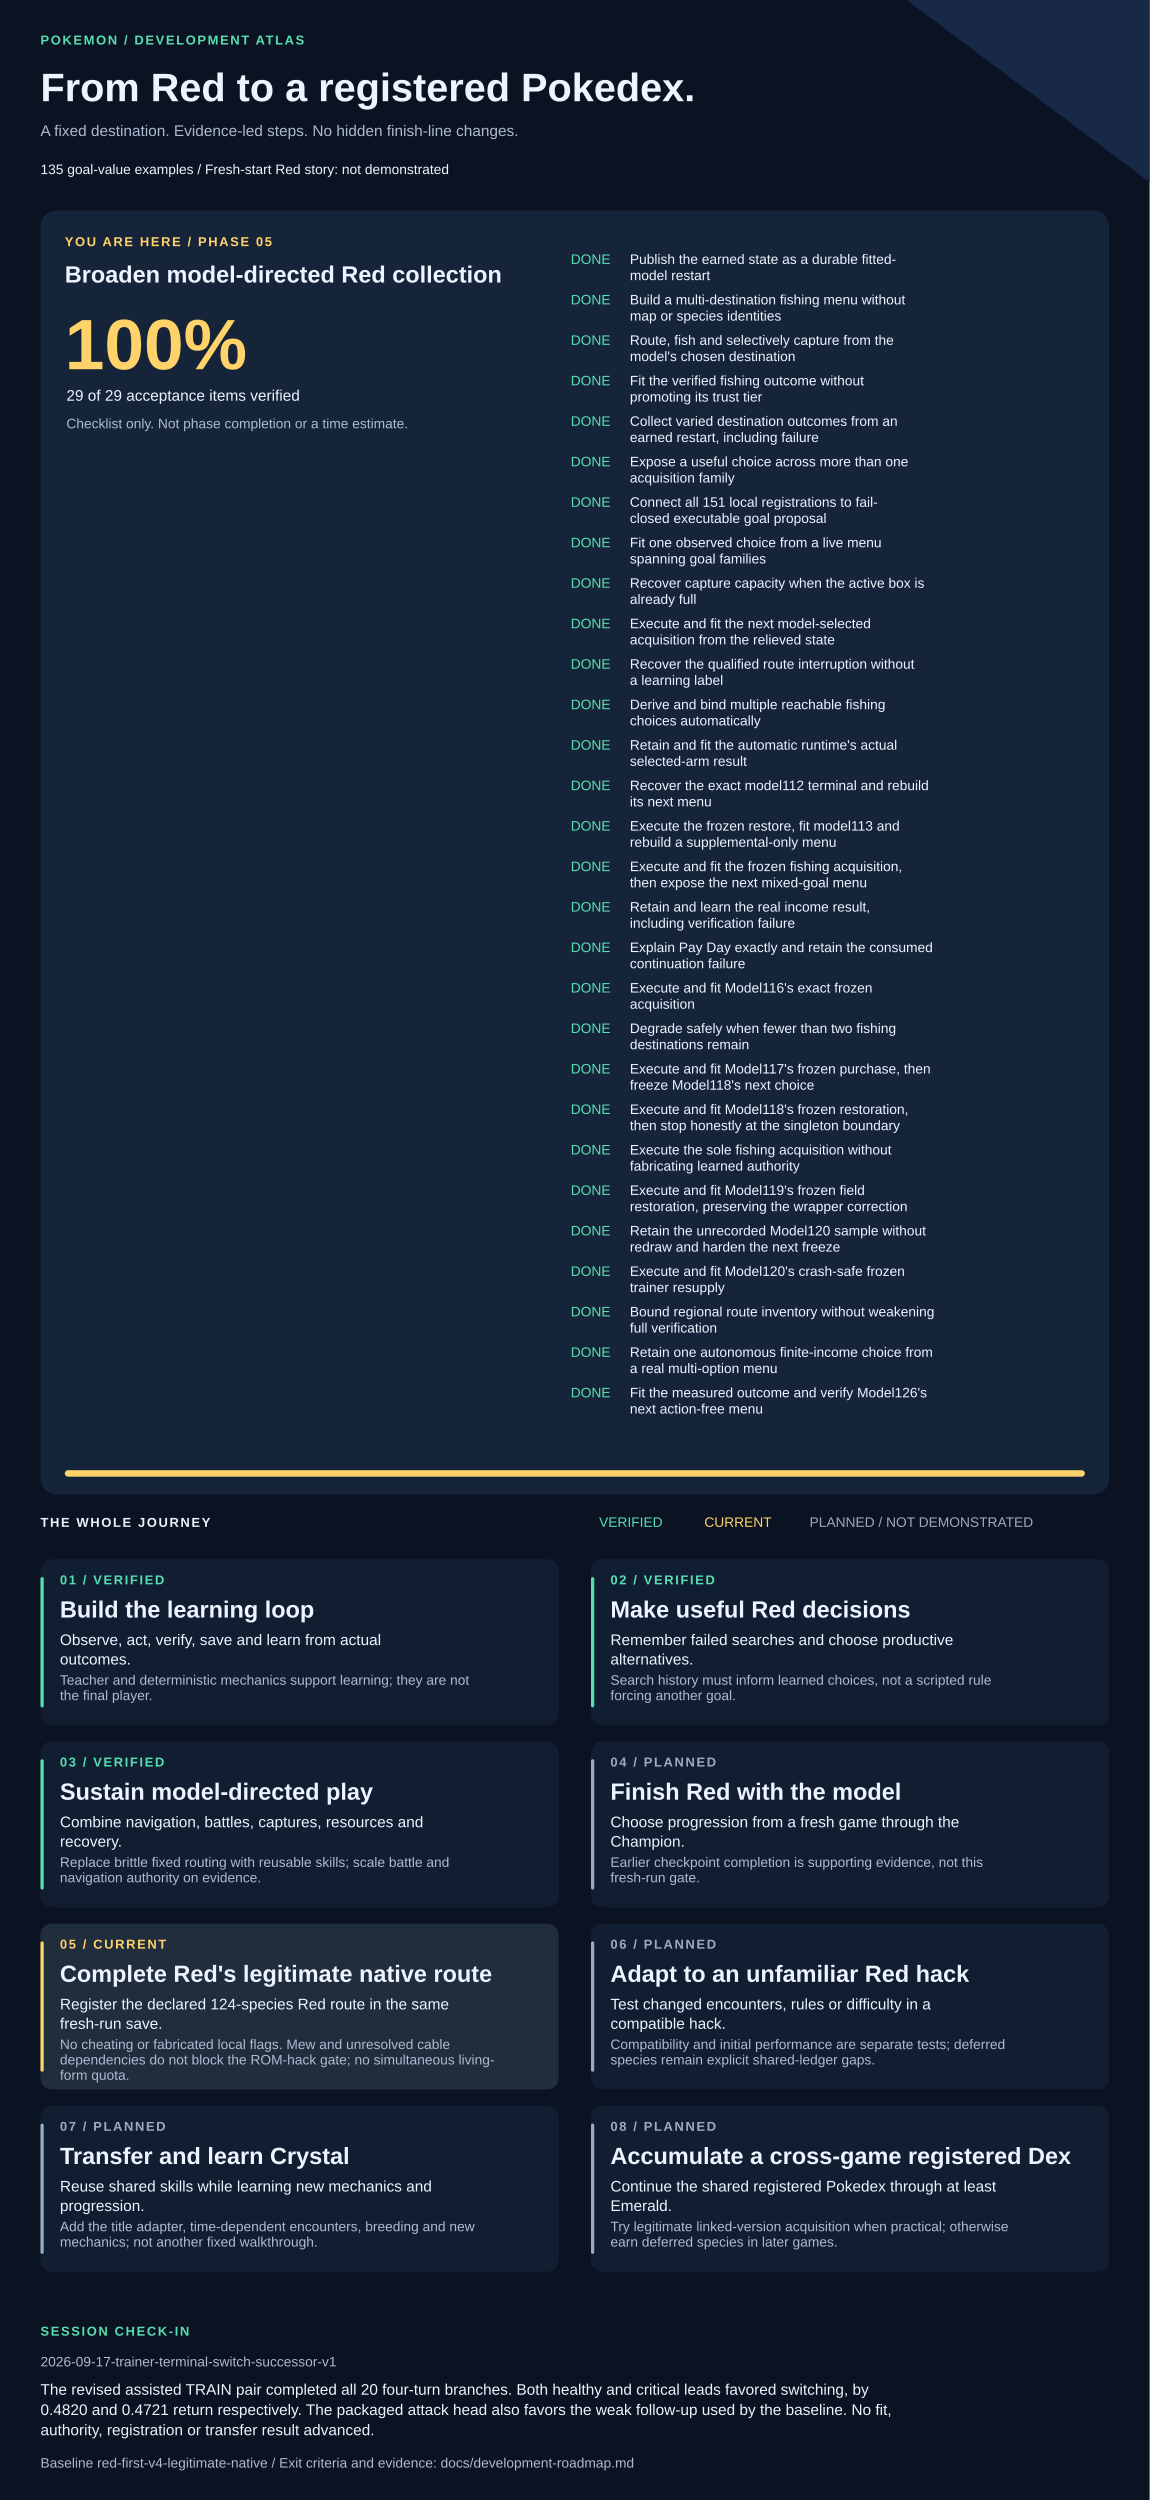
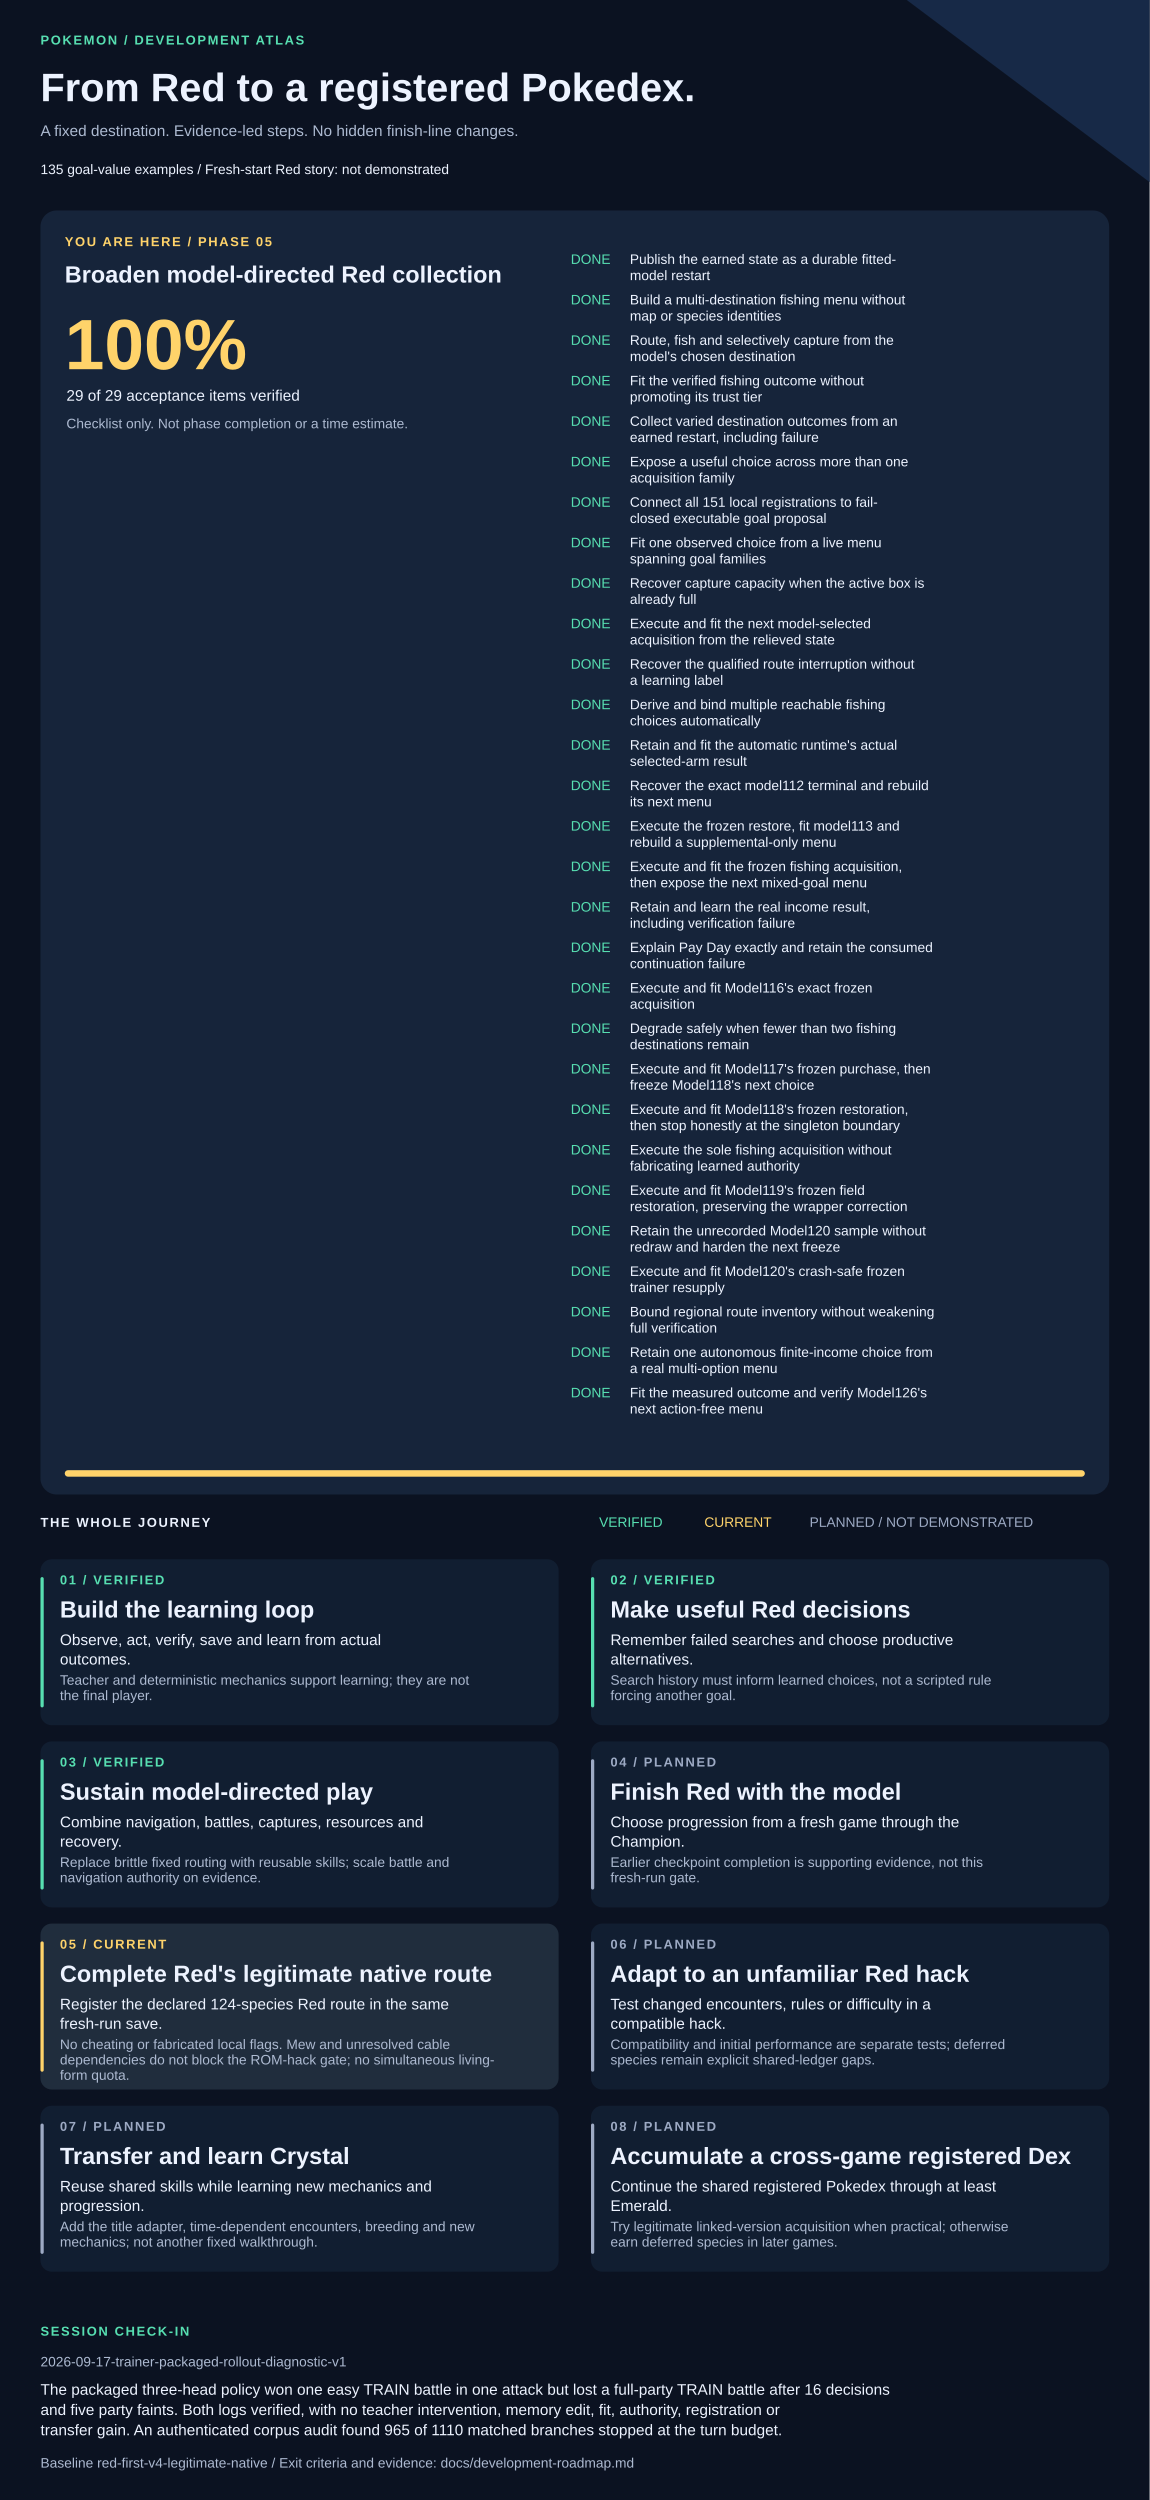
<svg xmlns="http://www.w3.org/2000/svg" width="1420" height="3088" viewBox="0 0 1420 3088" role="img" aria-labelledby="title description">
  <style>text{font-family:Arial,Helvetica,sans-serif;fill:#edf3ff}.muted{fill:#adbad1}.eyebrow{font-size:16px;letter-spacing:2px;font-weight:bold}.heading{font-size:29px;font-weight:bold}.body{font-size:19px}.small{font-size:17px}</style>
  <rect width="1420" height="3088" fill="#0b1221" />
  <path d="M1120 0H1420V225Z" fill="#172947" />
  <text x="50" y="55" class="eyebrow" style="fill:#57dfb1">POKEMON / DEVELOPMENT ATLAS</text>
  <text x="50" y="125" style="font-size:49px;font-weight:bold">From Red to a registered Pokedex.</text>
  <text x="50" y="168" class="body muted">A fixed destination. Evidence-led steps. No hidden finish-line changes.</text>
  <text x="50" y="215" class="small">135 goal-value examples  /  Fresh-start Red story: not demonstrated</text>
  <rect x="50" y="260" width="1320" height="1586" rx="20" fill="#16243a" />
  <text x="80" y="304" class="eyebrow" style="fill:#ffd36a">YOU ARE HERE / PHASE 05</text>
  <text x="80" y="349" class="heading">Broaden model-directed Red collection</text>
  <text x="80" y="456" style="font-size:88px;font-weight:bold;fill:#ffd36a">100%</text>
  <text x="82" y="495" class="body">29 of 29 acceptance items verified</text>
  <text x="82" y="529" class="small muted">Checklist only. Not phase completion or a time estimate.</text>
  <text x="705" y="326" class="small" style="fill:#57dfb1">DONE</text>
  <text x="778" y="326" class="small">Publish the earned state as a durable fitted-</text>
  <text x="778" y="346" class="small">model restart</text>
  <text x="705" y="376" class="small" style="fill:#57dfb1">DONE</text>
  <text x="778" y="376" class="small">Build a multi-destination fishing menu without</text>
  <text x="778" y="396" class="small">map or species identities</text>
  <text x="705" y="426" class="small" style="fill:#57dfb1">DONE</text>
  <text x="778" y="426" class="small">Route, fish and selectively capture from the</text>
  <text x="778" y="446" class="small">model's chosen destination</text>
  <text x="705" y="476" class="small" style="fill:#57dfb1">DONE</text>
  <text x="778" y="476" class="small">Fit the verified fishing outcome without</text>
  <text x="778" y="496" class="small">promoting its trust tier</text>
  <text x="705" y="526" class="small" style="fill:#57dfb1">DONE</text>
  <text x="778" y="526" class="small">Collect varied destination outcomes from an</text>
  <text x="778" y="546" class="small">earned restart, including failure</text>
  <text x="705" y="576" class="small" style="fill:#57dfb1">DONE</text>
  <text x="778" y="576" class="small">Expose a useful choice across more than one</text>
  <text x="778" y="596" class="small">acquisition family</text>
  <text x="705" y="626" class="small" style="fill:#57dfb1">DONE</text>
  <text x="778" y="626" class="small">Connect all 151 local registrations to fail-</text>
  <text x="778" y="646" class="small">closed executable goal proposal</text>
  <text x="705" y="676" class="small" style="fill:#57dfb1">DONE</text>
  <text x="778" y="676" class="small">Fit one observed choice from a live menu</text>
  <text x="778" y="696" class="small">spanning goal families</text>
  <text x="705" y="726" class="small" style="fill:#57dfb1">DONE</text>
  <text x="778" y="726" class="small">Recover capture capacity when the active box is</text>
  <text x="778" y="746" class="small">already full</text>
  <text x="705" y="776" class="small" style="fill:#57dfb1">DONE</text>
  <text x="778" y="776" class="small">Execute and fit the next model-selected</text>
  <text x="778" y="796" class="small">acquisition from the relieved state</text>
  <text x="705" y="826" class="small" style="fill:#57dfb1">DONE</text>
  <text x="778" y="826" class="small">Recover the qualified route interruption without</text>
  <text x="778" y="846" class="small">a learning label</text>
  <text x="705" y="876" class="small" style="fill:#57dfb1">DONE</text>
  <text x="778" y="876" class="small">Derive and bind multiple reachable fishing</text>
  <text x="778" y="896" class="small">choices automatically</text>
  <text x="705" y="926" class="small" style="fill:#57dfb1">DONE</text>
  <text x="778" y="926" class="small">Retain and fit the automatic runtime's actual</text>
  <text x="778" y="946" class="small">selected-arm result</text>
  <text x="705" y="976" class="small" style="fill:#57dfb1">DONE</text>
  <text x="778" y="976" class="small">Recover the exact model112 terminal and rebuild</text>
  <text x="778" y="996" class="small">its next menu</text>
  <text x="705" y="1026" class="small" style="fill:#57dfb1">DONE</text>
  <text x="778" y="1026" class="small">Execute the frozen restore, fit model113 and</text>
  <text x="778" y="1046" class="small">rebuild a supplemental-only menu</text>
  <text x="705" y="1076" class="small" style="fill:#57dfb1">DONE</text>
  <text x="778" y="1076" class="small">Execute and fit the frozen fishing acquisition,</text>
  <text x="778" y="1096" class="small">then expose the next mixed-goal menu</text>
  <text x="705" y="1126" class="small" style="fill:#57dfb1">DONE</text>
  <text x="778" y="1126" class="small">Retain and learn the real income result,</text>
  <text x="778" y="1146" class="small">including verification failure</text>
  <text x="705" y="1176" class="small" style="fill:#57dfb1">DONE</text>
  <text x="778" y="1176" class="small">Explain Pay Day exactly and retain the consumed</text>
  <text x="778" y="1196" class="small">continuation failure</text>
  <text x="705" y="1226" class="small" style="fill:#57dfb1">DONE</text>
  <text x="778" y="1226" class="small">Execute and fit Model116's exact frozen</text>
  <text x="778" y="1246" class="small">acquisition</text>
  <text x="705" y="1276" class="small" style="fill:#57dfb1">DONE</text>
  <text x="778" y="1276" class="small">Degrade safely when fewer than two fishing</text>
  <text x="778" y="1296" class="small">destinations remain</text>
  <text x="705" y="1326" class="small" style="fill:#57dfb1">DONE</text>
  <text x="778" y="1326" class="small">Execute and fit Model117's frozen purchase, then</text>
  <text x="778" y="1346" class="small">freeze Model118's next choice</text>
  <text x="705" y="1376" class="small" style="fill:#57dfb1">DONE</text>
  <text x="778" y="1376" class="small">Execute and fit Model118's frozen restoration,</text>
  <text x="778" y="1396" class="small">then stop honestly at the singleton boundary</text>
  <text x="705" y="1426" class="small" style="fill:#57dfb1">DONE</text>
  <text x="778" y="1426" class="small">Execute the sole fishing acquisition without</text>
  <text x="778" y="1446" class="small">fabricating learned authority</text>
  <text x="705" y="1476" class="small" style="fill:#57dfb1">DONE</text>
  <text x="778" y="1476" class="small">Execute and fit Model119's frozen field</text>
  <text x="778" y="1496" class="small">restoration, preserving the wrapper correction</text>
  <text x="705" y="1526" class="small" style="fill:#57dfb1">DONE</text>
  <text x="778" y="1526" class="small">Retain the unrecorded Model120 sample without</text>
  <text x="778" y="1546" class="small">redraw and harden the next freeze</text>
  <text x="705" y="1576" class="small" style="fill:#57dfb1">DONE</text>
  <text x="778" y="1576" class="small">Execute and fit Model120's crash-safe frozen</text>
  <text x="778" y="1596" class="small">trainer resupply</text>
  <text x="705" y="1626" class="small" style="fill:#57dfb1">DONE</text>
  <text x="778" y="1626" class="small">Bound regional route inventory without weakening</text>
  <text x="778" y="1646" class="small">full verification</text>
  <text x="705" y="1676" class="small" style="fill:#57dfb1">DONE</text>
  <text x="778" y="1676" class="small">Retain one autonomous finite-income choice from</text>
  <text x="778" y="1696" class="small">a real multi-option menu</text>
  <text x="705" y="1726" class="small" style="fill:#57dfb1">DONE</text>
  <text x="778" y="1726" class="small">Fit the measured outcome and verify Model126's</text>
  <text x="778" y="1746" class="small">next action-free menu</text>
  <rect x="80" y="1816" width="1260" height="8" rx="4" fill="#293b55" />
  <rect x="80" y="1816" width="1260" height="8" rx="4" fill="#ffd36a" />
  <text x="50" y="1886" class="eyebrow">THE WHOLE JOURNEY</text>
  <text x="740" y="1886" class="small" style="fill:#57dfb1">VERIFIED</text>
  <text x="870" y="1886" class="small" style="fill:#ffd36a">CURRENT</text>
  <text x="1000" y="1886" class="small" style="fill:#9daac4">PLANNED / NOT DEMONSTRATED</text>
  <rect x="50" y="1926" width="640" height="205" rx="14" fill="#111e31" />
  <rect x="50" y="1948" width="4" height="161" rx="2" fill="#57dfb1" />
  <text x="74" y="1957" class="eyebrow" style="fill:#57dfb1">01 / VERIFIED</text>
  <text x="74" y="1998" class="heading">Build the learning loop</text>
  <text x="74" y="2032" class="body">Observe, act, verify, save and learn from actual</text>
  <text x="74" y="2056" class="body">outcomes.</text>
  <text x="74" y="2081" class="small muted">Teacher and deterministic mechanics support learning; they are not</text>
  <text x="74" y="2100" class="small muted">the final player.</text>
  <rect x="730" y="1926" width="640" height="205" rx="14" fill="#111e31" />
  <rect x="730" y="1948" width="4" height="161" rx="2" fill="#57dfb1" />
  <text x="754" y="1957" class="eyebrow" style="fill:#57dfb1">02 / VERIFIED</text>
  <text x="754" y="1998" class="heading">Make useful Red decisions</text>
  <text x="754" y="2032" class="body">Remember failed searches and choose productive</text>
  <text x="754" y="2056" class="body">alternatives.</text>
  <text x="754" y="2081" class="small muted">Search history must inform learned choices, not a scripted rule</text>
  <text x="754" y="2100" class="small muted">forcing another goal.</text>
  <rect x="50" y="2151" width="640" height="205" rx="14" fill="#111e31" />
  <rect x="50" y="2173" width="4" height="161" rx="2" fill="#57dfb1" />
  <text x="74" y="2182" class="eyebrow" style="fill:#57dfb1">03 / VERIFIED</text>
  <text x="74" y="2223" class="heading">Sustain model-directed play</text>
  <text x="74" y="2257" class="body">Combine navigation, battles, captures, resources and</text>
  <text x="74" y="2281" class="body">recovery.</text>
  <text x="74" y="2306" class="small muted">Replace brittle fixed routing with reusable skills; scale battle and</text>
  <text x="74" y="2325" class="small muted">navigation authority on evidence.</text>
  <rect x="730" y="2151" width="640" height="205" rx="14" fill="#111e31" />
  <rect x="730" y="2173" width="4" height="161" rx="2" fill="#9daac4" />
  <text x="754" y="2182" class="eyebrow" style="fill:#9daac4">04 / PLANNED</text>
  <text x="754" y="2223" class="heading">Finish Red with the model</text>
  <text x="754" y="2257" class="body">Choose progression from a fresh game through the</text>
  <text x="754" y="2281" class="body">Champion.</text>
  <text x="754" y="2306" class="small muted">Earlier checkpoint completion is supporting evidence, not this</text>
  <text x="754" y="2325" class="small muted">fresh-run gate.</text>
  <rect x="50" y="2376" width="640" height="205" rx="14" fill="#202d3d" />
  <rect x="50" y="2398" width="4" height="161" rx="2" fill="#ffd36a" />
  <text x="74" y="2407" class="eyebrow" style="fill:#ffd36a">05 / CURRENT</text>
  <text x="74" y="2448" class="heading">Complete Red's legitimate native route</text>
  <text x="74" y="2482" class="body">Register the declared 124-species Red route in the same</text>
  <text x="74" y="2506" class="body">fresh-run save.</text>
  <text x="74" y="2531" class="small muted">No cheating or fabricated local flags. Mew and unresolved cable</text>
  <text x="74" y="2550" class="small muted">dependencies do not block the ROM-hack gate; no simultaneous living-</text>
  <text x="74" y="2569" class="small muted">form quota.</text>
  <rect x="730" y="2376" width="640" height="205" rx="14" fill="#111e31" />
  <rect x="730" y="2398" width="4" height="161" rx="2" fill="#9daac4" />
  <text x="754" y="2407" class="eyebrow" style="fill:#9daac4">06 / PLANNED</text>
  <text x="754" y="2448" class="heading">Adapt to an unfamiliar Red hack</text>
  <text x="754" y="2482" class="body">Test changed encounters, rules or difficulty in a</text>
  <text x="754" y="2506" class="body">compatible hack.</text>
  <text x="754" y="2531" class="small muted">Compatibility and initial performance are separate tests; deferred</text>
  <text x="754" y="2550" class="small muted">species remain explicit shared-ledger gaps.</text>
  <rect x="50" y="2601" width="640" height="205" rx="14" fill="#111e31" />
  <rect x="50" y="2623" width="4" height="161" rx="2" fill="#9daac4" />
  <text x="74" y="2632" class="eyebrow" style="fill:#9daac4">07 / PLANNED</text>
  <text x="74" y="2673" class="heading">Transfer and learn Crystal</text>
  <text x="74" y="2707" class="body">Reuse shared skills while learning new mechanics and</text>
  <text x="74" y="2731" class="body">progression.</text>
  <text x="74" y="2756" class="small muted">Add the title adapter, time-dependent encounters, breeding and new</text>
  <text x="74" y="2775" class="small muted">mechanics; not another fixed walkthrough.</text>
  <rect x="730" y="2601" width="640" height="205" rx="14" fill="#111e31" />
  <rect x="730" y="2623" width="4" height="161" rx="2" fill="#9daac4" />
  <text x="754" y="2632" class="eyebrow" style="fill:#9daac4">08 / PLANNED</text>
  <text x="754" y="2673" class="heading">Accumulate a cross-game registered Dex</text>
  <text x="754" y="2707" class="body">Continue the shared registered Pokedex through at least</text>
  <text x="754" y="2731" class="body">Emerald.</text>
  <text x="754" y="2756" class="small muted">Try legitimate linked-version acquisition when practical; otherwise</text>
  <text x="754" y="2775" class="small muted">earn deferred species in later games.</text>
  <text x="50" y="2885" class="eyebrow" style="fill:#57dfb1">SESSION CHECK-IN</text>
-   <text x="50" y="2923" class="small muted">2026-09-17-trainer-terminal-switch-successor-v1</text>
-   <text x="50" y="2958" class="body">The revised assisted TRAIN pair completed all 20 four-turn branches. Both healthy and critical leads favored switching, by</text>
-   <text x="50" y="2983" class="body">0.4820 and 0.4721 return respectively. The packaged attack head also favors the weak follow-up used by the baseline. No fit,</text>
-   <text x="50" y="3008" class="body">authority, registration or transfer result advanced.</text>
+   <text x="50" y="2923" class="small muted">2026-09-17-trainer-packaged-rollout-diagnostic-v1</text>
+   <text x="50" y="2958" class="body">The packaged three-head policy won one easy TRAIN battle in one attack but lost a full-party TRAIN battle after 16 decisions</text>
+   <text x="50" y="2983" class="body">and five party faints. Both logs verified, with no teacher intervention, memory edit, fit, authority, registration or</text>
+   <text x="50" y="3008" class="body">transfer gain. An authenticated corpus audit found 965 of 1110 matched branches stopped at the turn budget.</text>
  <text x="50" y="3048" class="small muted">Baseline red-first-v4-legitimate-native / Exit criteria and evidence: docs/development-roadmap.md</text>
</svg>
